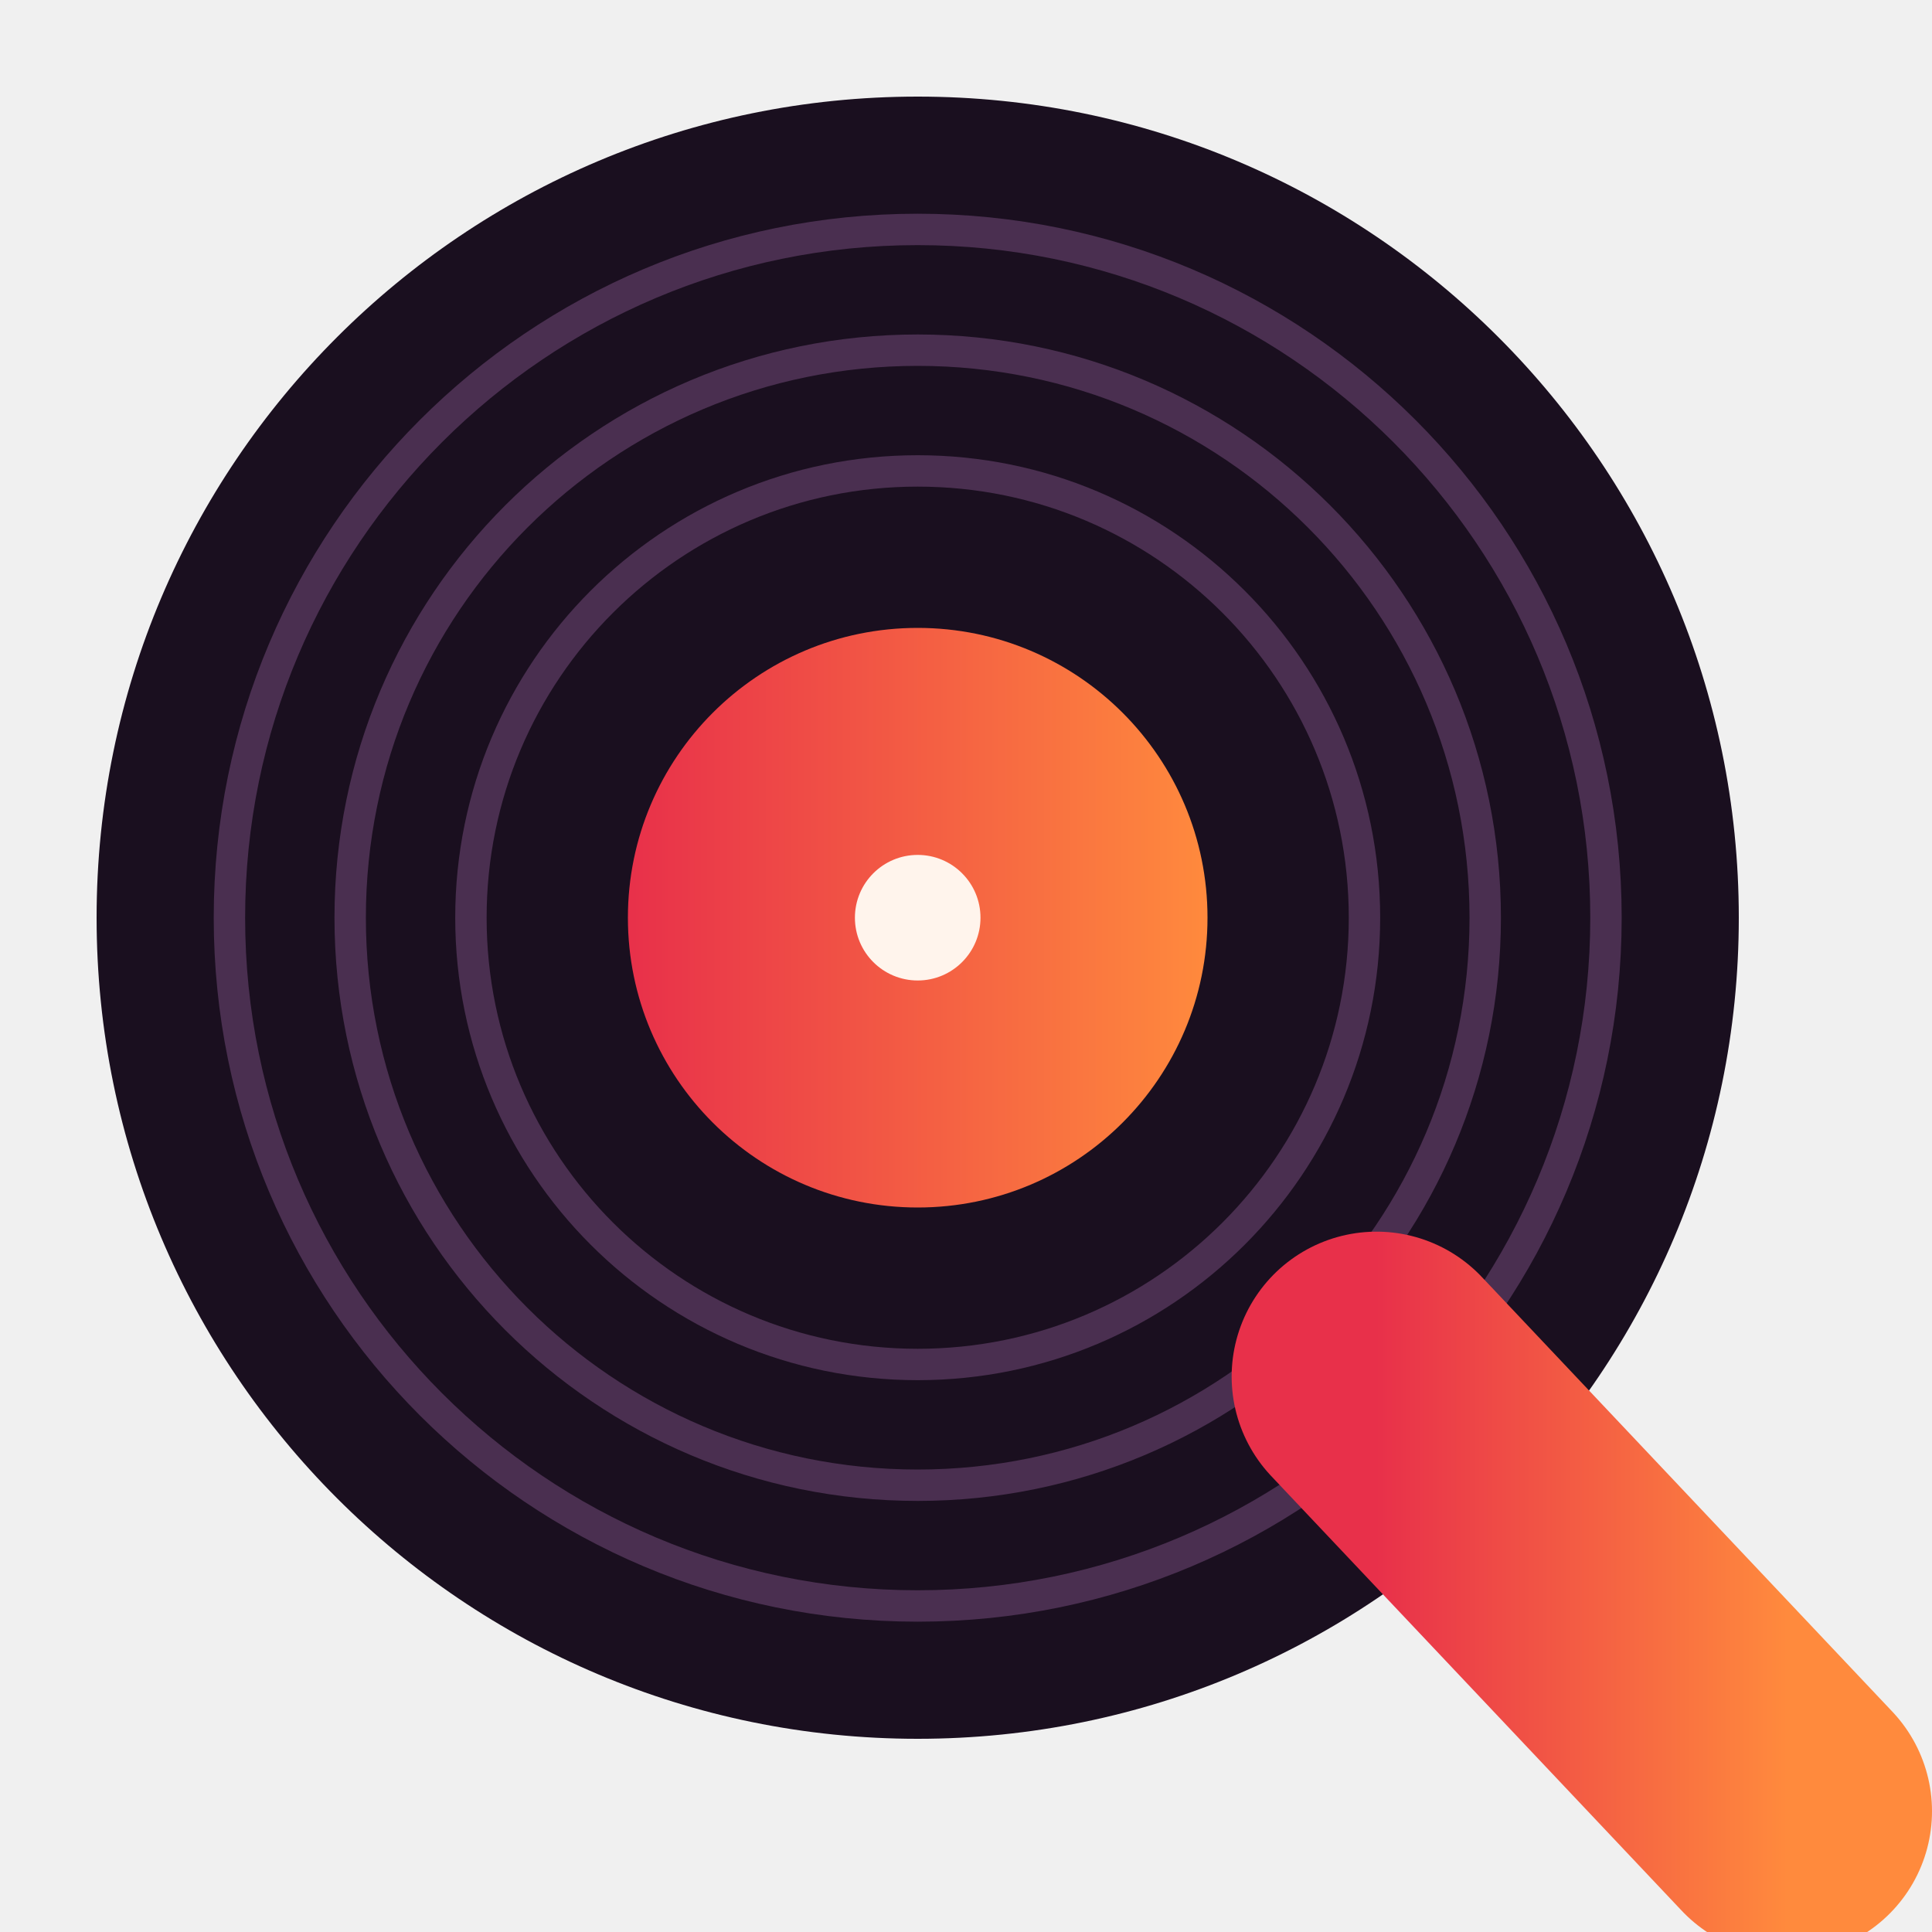
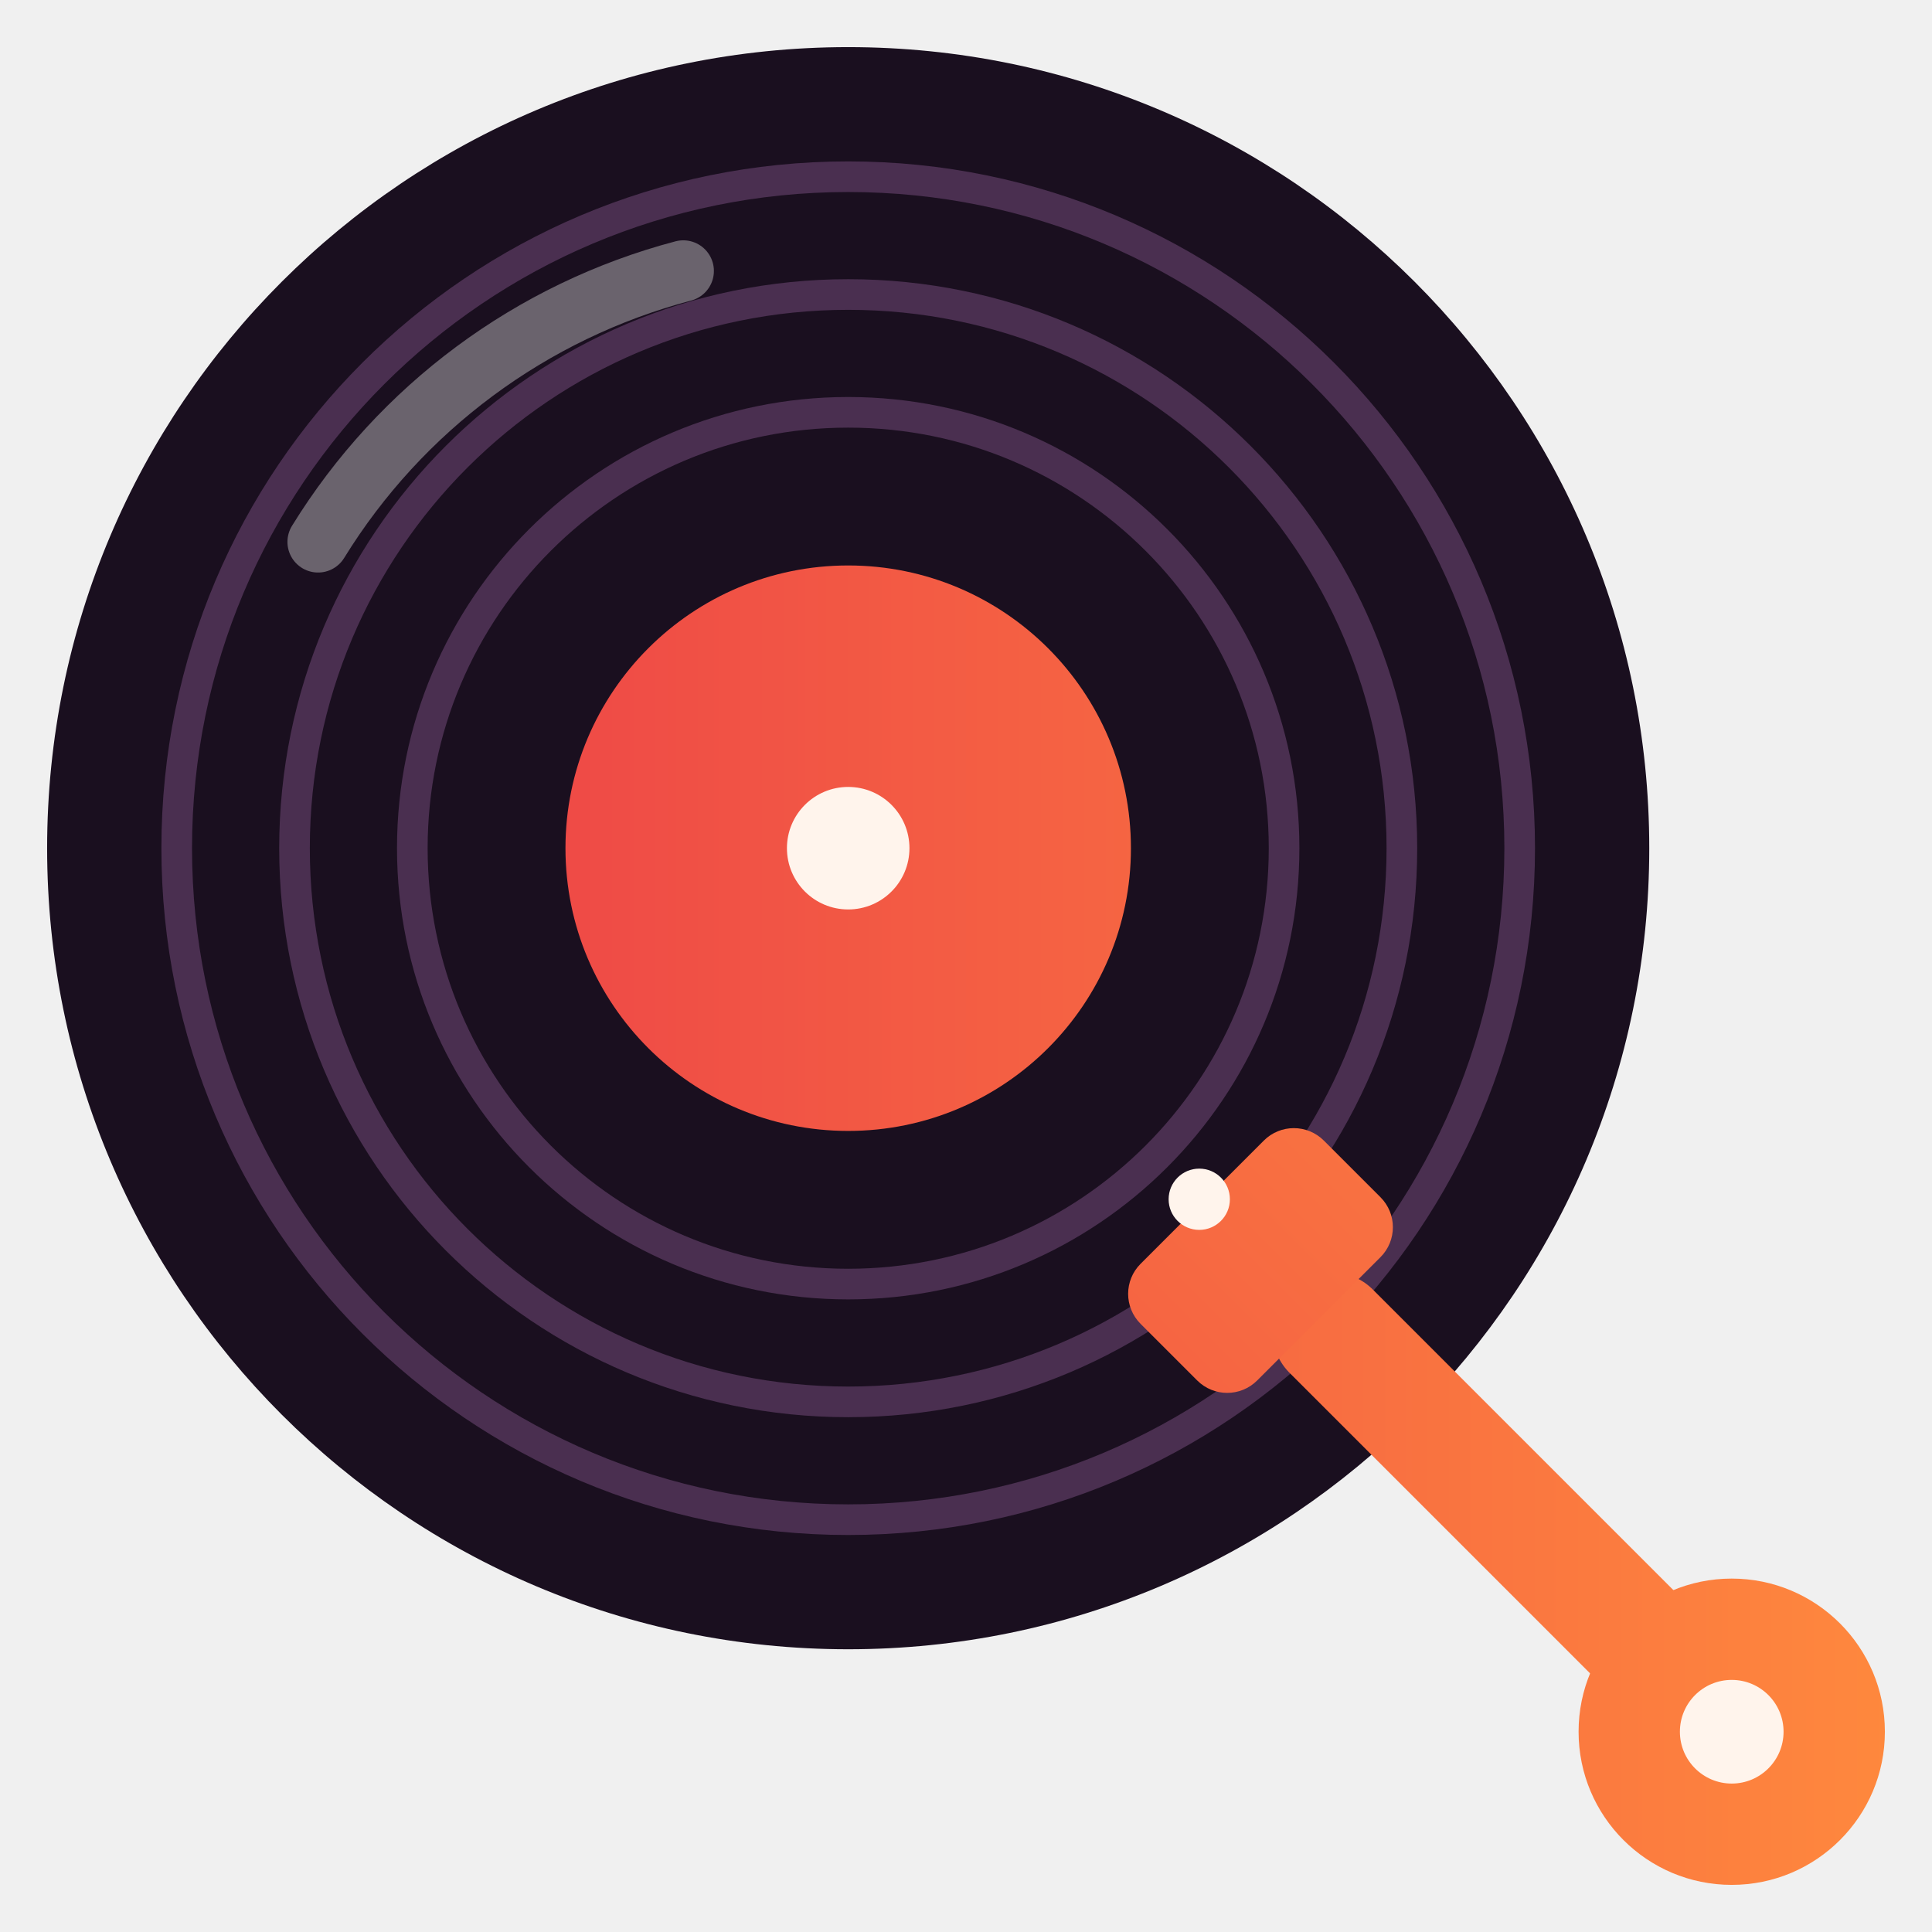
- <svg xmlns="http://www.w3.org/2000/svg" viewBox="2 6 80 80">
+ <svg xmlns="http://www.w3.org/2000/svg" viewBox="4 8 82 82">
  <defs>
-     <linearGradient id="qzg" x1="0" x2="1">
+     <linearGradient id="qzg" gradientUnits="userSpaceOnUse" x1="4" y1="0" x2="86" y2="0">
      <stop offset="0" stop-color="#E8304A" />
      <stop offset="1" stop-color="#FF8A3D" />
    </linearGradient>
  </defs>
  <circle cx="40" cy="44" r="34" fill="#1a0f1f" />
  <g fill="none" stroke="#4a2f50" stroke-width="1.3">
    <circle cx="40" cy="44" r="28.5" />
    <circle cx="40" cy="44" r="23.5" />
    <circle cx="40" cy="44" r="18.5" />
  </g>
+   <path d="M 17.5 31 A 26 26 0 0 1 33 19.5" fill="none" stroke="#fff" stroke-opacity=".35" stroke-width="2.6" stroke-linecap="round" />
  <circle cx="40" cy="44" r="12" fill="url(#qzg)" />
  <circle cx="40" cy="44" r="2.6" fill="#fff4ec" />
-   <path d="M 59 63 L 76 81" stroke="url(#qzg)" stroke-width="12" stroke-linecap="round" />
+   <path d="M 77.5 81.5 L 60.5 64.5" stroke="url(#qzg)" stroke-width="5" stroke-linecap="round" />
+   <rect x="52.0" y="58.0" width="11" height="7" rx="1.8" transform="rotate(-45 57.5 61.5)" fill="url(#qzg)" />
+   <circle cx="54.9" cy="58.9" r="1.3" fill="#fff4ec" />
+   <circle cx="77.5" cy="81.5" r="6.5" fill="url(#qzg)" />
+   <circle cx="77.5" cy="81.5" r="2.2" fill="#fff4ec" />
</svg>
